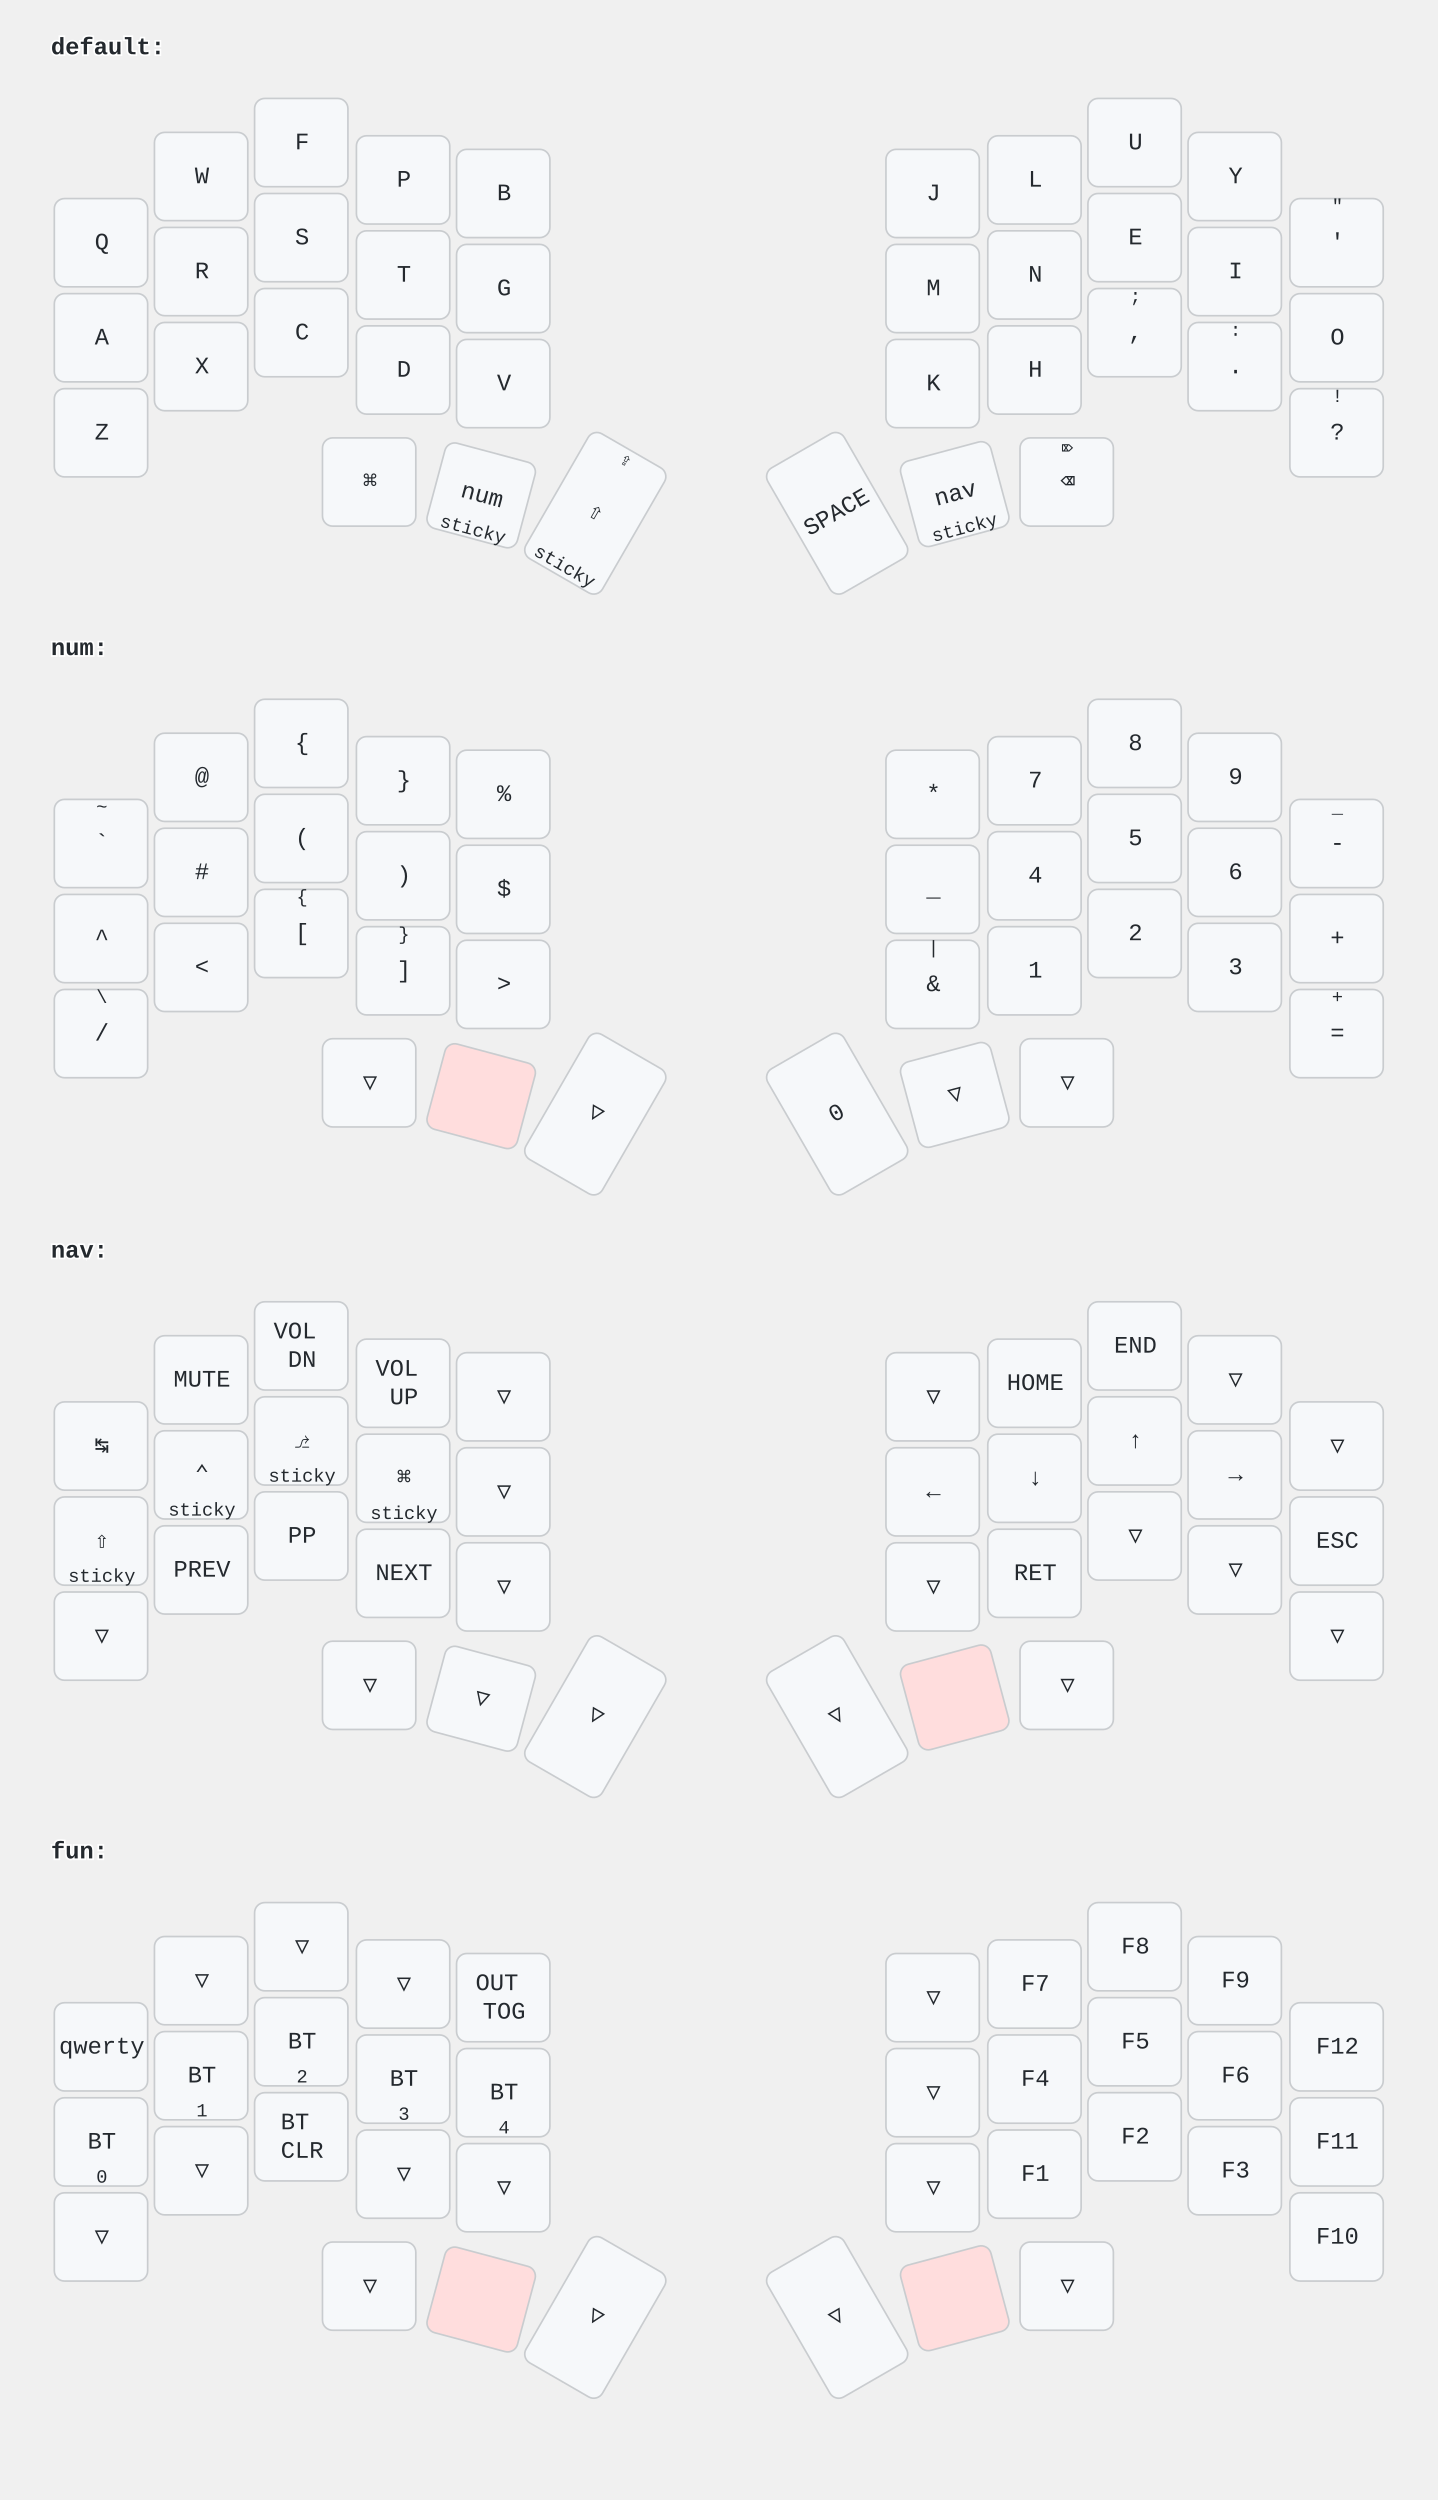
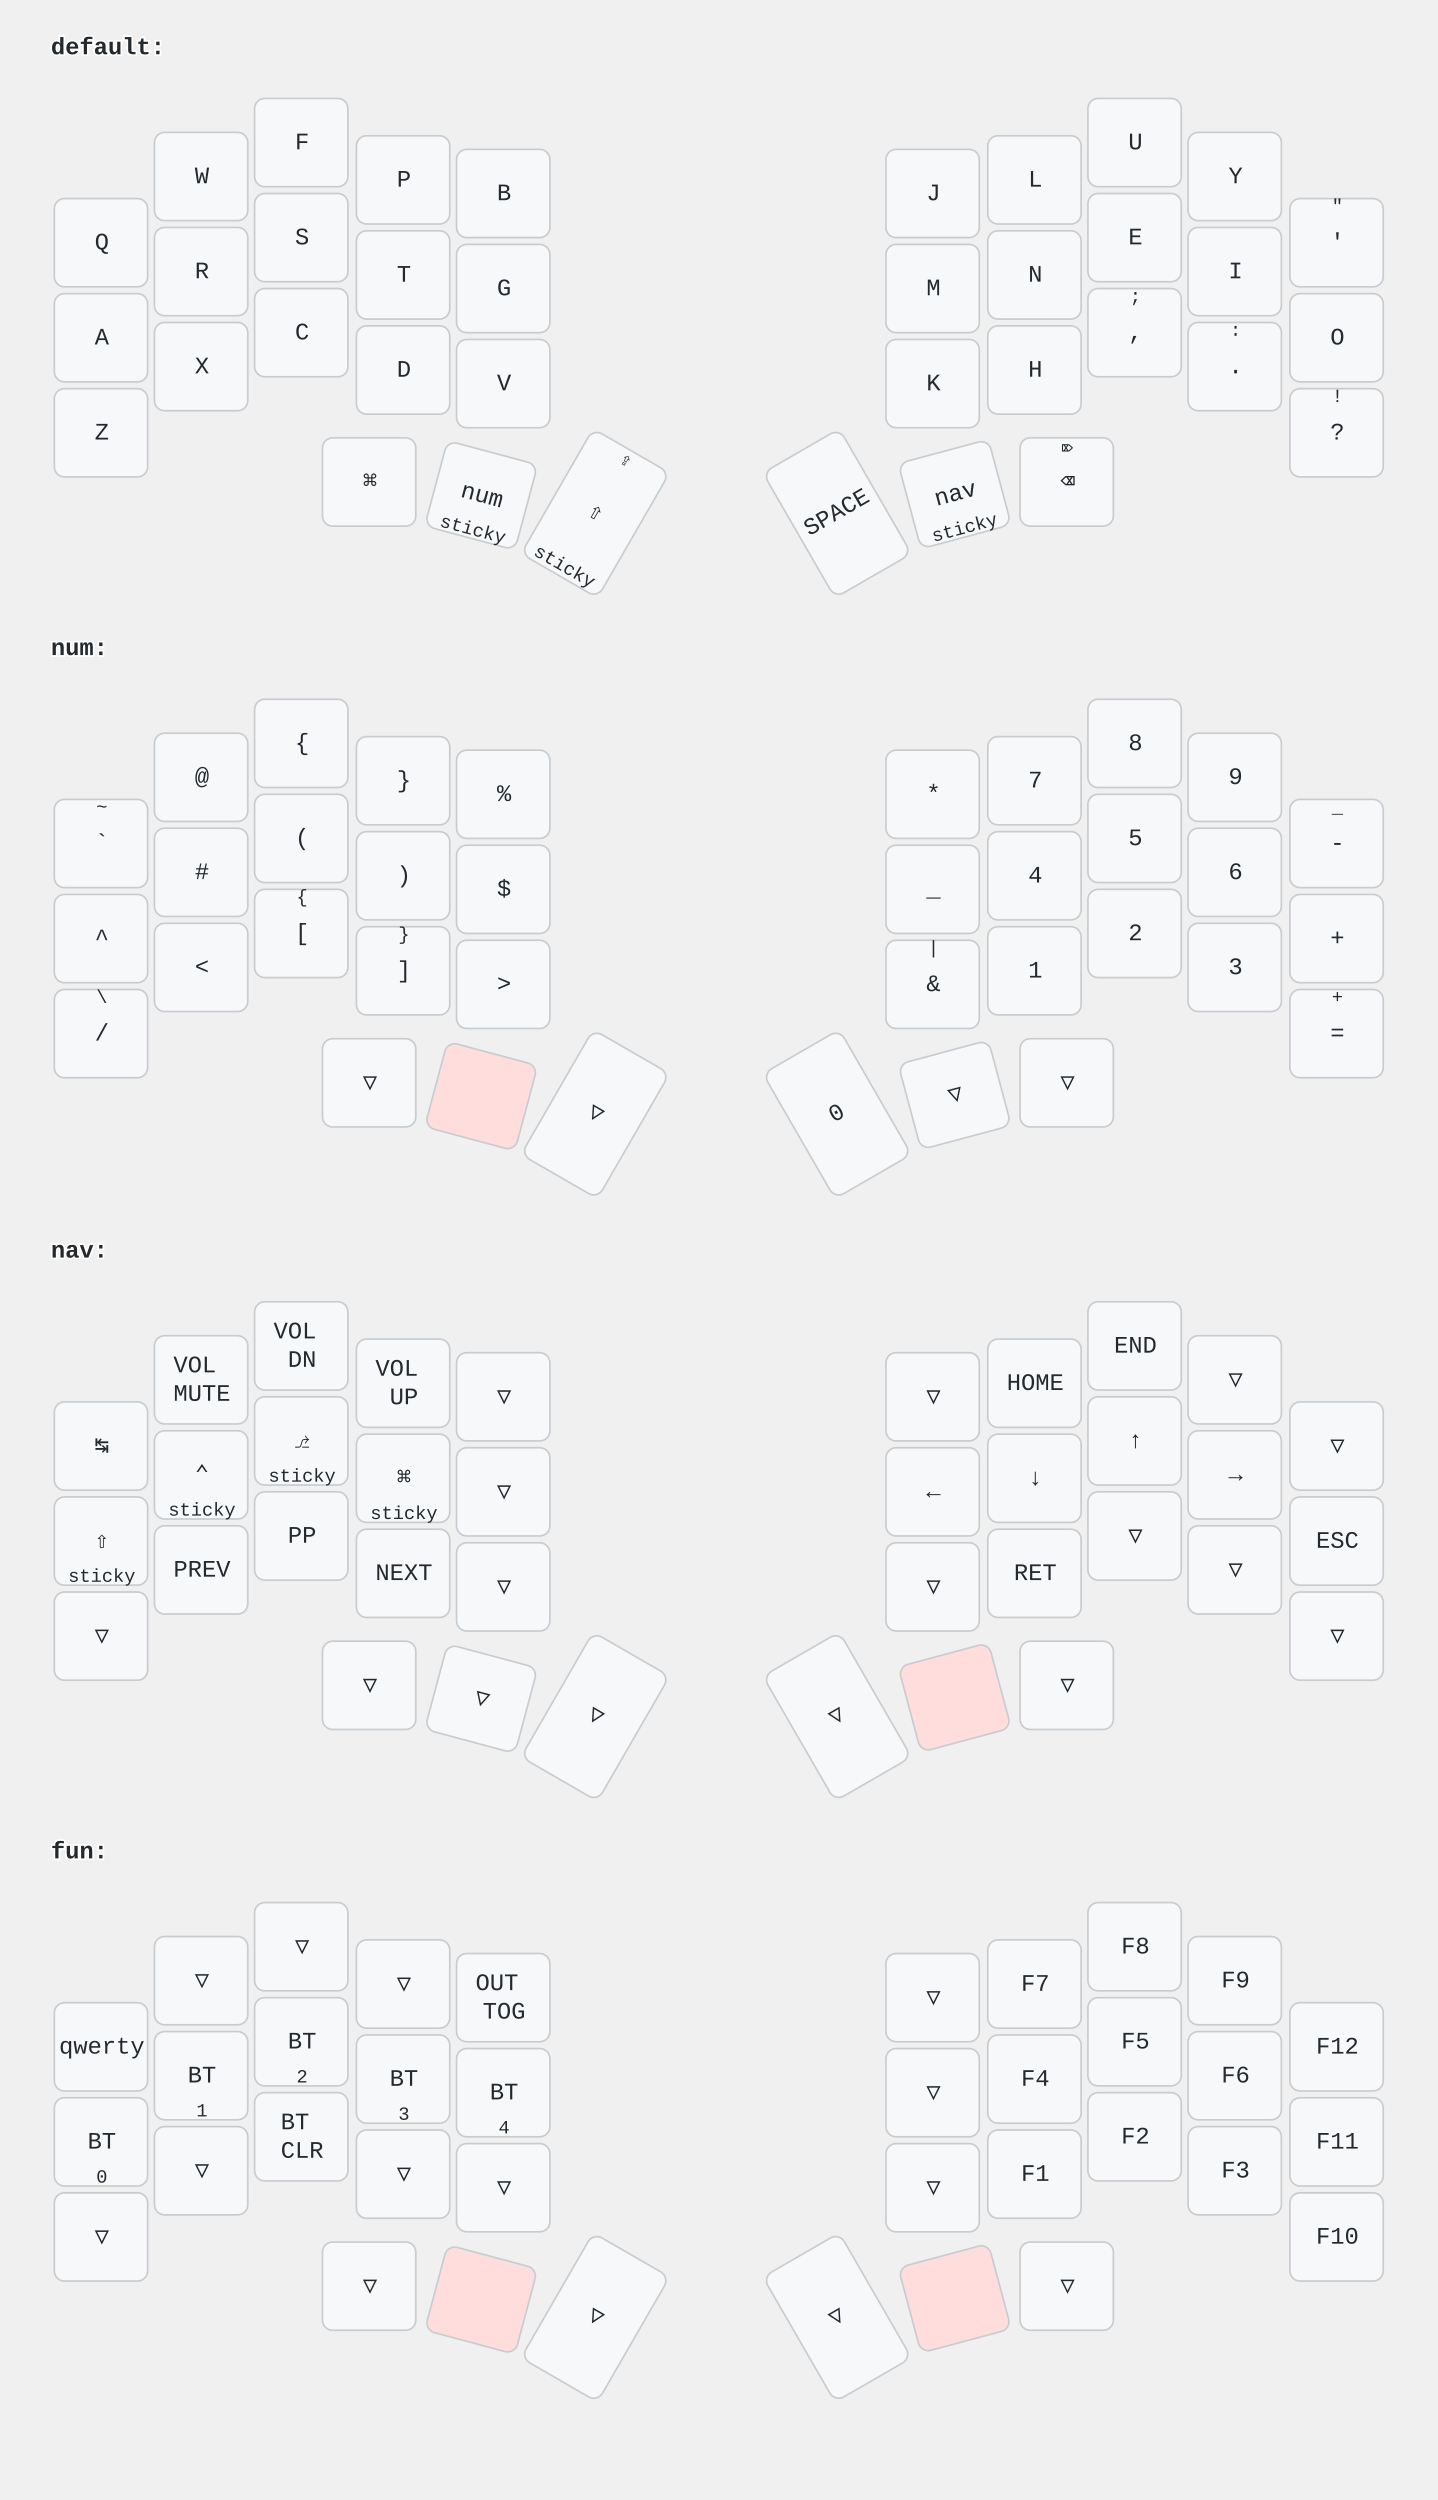
<svg xmlns="http://www.w3.org/2000/svg" width="847" height="1473" viewBox="0 0 847 1473" class="keymap">
  <style>/* font and background color specifications */
svg {
    font-family: SFMono-Regular,Consolas,Liberation Mono,Menlo,monospace;
    font-size: 14px;
    font-kerning: normal;
    text-rendering: optimizeLegibility;
    fill: #24292e;
}

/* default key styling */
rect {
    fill: #f6f8fa;
    stroke: #c9cccf;
    stroke-width: 1;
}

/* color accent for combo boxes */
rect.combo {
    fill: #cdf;
}

/* color accent for held keys */
rect.held, rect.combo.held {
    fill: #fdd;
}

/* color accent for ghost (optional) keys */
rect.ghost, rect.combo.ghost {
    fill: #ddd;
}

text {
    text-anchor: middle;
    dominant-baseline: middle;
}

/* styling for layer labels */
text.label {
    font-weight: bold;
    text-anchor: start;
    stroke: white;
    stroke-width: 2;
    paint-order: stroke;
}

/* styling for combo tap, and key hold/shifted label text */
text.combo, text.hold, text.shifted {
    font-size: 11px;
}

text.hold {
    text-anchor: middle;
    dominant-baseline: auto;
}

text.shifted {
    text-anchor: middle;
    dominant-baseline: hanging;
}

/* styling for hold/shifted label text in combo box */
text.combo.hold, text.combo.shifted {
    font-size: 8px;
}

/* styling for combo dendrons */
path {
    stroke-width: 1;
    stroke: gray;
    fill: none;
}
</style>
  <g transform="translate(30, 0)" class="layer-default">
    <text x="0" y="28" class="label">default:</text>
    <g transform="translate(0, 56)">
      <g transform="translate(30, 87)" class="key keypos-0">
        <rect rx="6" ry="6" x="-28" y="-26" width="55" height="52" class="key" />
        <text x="0" y="0" class="key tap">Q</text>
      </g>
      <g transform="translate(89, 48)" class="key keypos-1">
        <rect rx="6" ry="6" x="-28" y="-26" width="55" height="52" class="key" />
        <text x="0" y="0" class="key tap">W</text>
      </g>
      <g transform="translate(148, 28)" class="key keypos-2">
        <rect rx="6" ry="6" x="-28" y="-26" width="55" height="52" class="key" />
        <text x="0" y="0" class="key tap">F</text>
      </g>
      <g transform="translate(208, 50)" class="key keypos-3">
        <rect rx="6" ry="6" x="-28" y="-26" width="55" height="52" class="key" />
        <text x="0" y="0" class="key tap">P</text>
      </g>
      <g transform="translate(267, 58)" class="key keypos-4">
        <rect rx="6" ry="6" x="-28" y="-26" width="55" height="52" class="key" />
        <text x="0" y="0" class="key tap">B</text>
      </g>
      <g transform="translate(520, 58)" class="key keypos-5">
        <rect rx="6" ry="6" x="-28" y="-26" width="55" height="52" class="key" />
        <text x="0" y="0" class="key tap">J</text>
      </g>
      <g transform="translate(580, 50)" class="key keypos-6">
        <rect rx="6" ry="6" x="-28" y="-26" width="55" height="52" class="key" />
        <text x="0" y="0" class="key tap">L</text>
      </g>
      <g transform="translate(639, 28)" class="key keypos-7">
        <rect rx="6" ry="6" x="-28" y="-26" width="55" height="52" class="key" />
        <text x="0" y="0" class="key tap">U</text>
      </g>
      <g transform="translate(698, 48)" class="key keypos-8">
        <rect rx="6" ry="6" x="-28" y="-26" width="55" height="52" class="key" />
        <text x="0" y="0" class="key tap">Y</text>
      </g>
      <g transform="translate(758, 87)" class="key keypos-9">
        <rect rx="6" ry="6" x="-28" y="-26" width="55" height="52" class="key" />
        <text x="0" y="0" class="key tap">'</text>
        <text x="0" y="-24" class="key shifted">"</text>
      </g>
      <g transform="translate(30, 143)" class="key keypos-10">
        <rect rx="6" ry="6" x="-28" y="-26" width="55" height="52" class="key" />
        <text x="0" y="0" class="key tap">A</text>
      </g>
      <g transform="translate(89, 104)" class="key keypos-11">
        <rect rx="6" ry="6" x="-28" y="-26" width="55" height="52" class="key" />
        <text x="0" y="0" class="key tap">R</text>
      </g>
      <g transform="translate(148, 84)" class="key keypos-12">
        <rect rx="6" ry="6" x="-28" y="-26" width="55" height="52" class="key" />
        <text x="0" y="0" class="key tap">S</text>
      </g>
      <g transform="translate(208, 106)" class="key keypos-13">
        <rect rx="6" ry="6" x="-28" y="-26" width="55" height="52" class="key" />
        <text x="0" y="0" class="key tap">T</text>
      </g>
      <g transform="translate(267, 114)" class="key keypos-14">
        <rect rx="6" ry="6" x="-28" y="-26" width="55" height="52" class="key" />
        <text x="0" y="0" class="key tap">G</text>
      </g>
      <g transform="translate(520, 114)" class="key keypos-15">
        <rect rx="6" ry="6" x="-28" y="-26" width="55" height="52" class="key" />
        <text x="0" y="0" class="key tap">M</text>
      </g>
      <g transform="translate(580, 106)" class="key keypos-16">
        <rect rx="6" ry="6" x="-28" y="-26" width="55" height="52" class="key" />
        <text x="0" y="0" class="key tap">N</text>
      </g>
      <g transform="translate(639, 84)" class="key keypos-17">
        <rect rx="6" ry="6" x="-28" y="-26" width="55" height="52" class="key" />
        <text x="0" y="0" class="key tap">E</text>
      </g>
      <g transform="translate(698, 104)" class="key keypos-18">
        <rect rx="6" ry="6" x="-28" y="-26" width="55" height="52" class="key" />
        <text x="0" y="0" class="key tap">I</text>
      </g>
      <g transform="translate(758, 143)" class="key keypos-19">
        <rect rx="6" ry="6" x="-28" y="-26" width="55" height="52" class="key" />
        <text x="0" y="0" class="key tap">O</text>
      </g>
      <g transform="translate(30, 199)" class="key keypos-20">
        <rect rx="6" ry="6" x="-28" y="-26" width="55" height="52" class="key" />
        <text x="0" y="0" class="key tap">Z</text>
      </g>
      <g transform="translate(89, 160)" class="key keypos-21">
        <rect rx="6" ry="6" x="-28" y="-26" width="55" height="52" class="key" />
        <text x="0" y="0" class="key tap">X</text>
      </g>
      <g transform="translate(148, 140)" class="key keypos-22">
        <rect rx="6" ry="6" x="-28" y="-26" width="55" height="52" class="key" />
        <text x="0" y="0" class="key tap">C</text>
      </g>
      <g transform="translate(208, 162)" class="key keypos-23">
        <rect rx="6" ry="6" x="-28" y="-26" width="55" height="52" class="key" />
        <text x="0" y="0" class="key tap">D</text>
      </g>
      <g transform="translate(267, 170)" class="key keypos-24">
        <rect rx="6" ry="6" x="-28" y="-26" width="55" height="52" class="key" />
        <text x="0" y="0" class="key tap">V</text>
      </g>
      <g transform="translate(520, 170)" class="key keypos-25">
        <rect rx="6" ry="6" x="-28" y="-26" width="55" height="52" class="key" />
        <text x="0" y="0" class="key tap">K</text>
      </g>
      <g transform="translate(580, 162)" class="key keypos-26">
        <rect rx="6" ry="6" x="-28" y="-26" width="55" height="52" class="key" />
        <text x="0" y="0" class="key tap">H</text>
      </g>
      <g transform="translate(639, 140)" class="key keypos-27">
        <rect rx="6" ry="6" x="-28" y="-26" width="55" height="52" class="key" />
        <text x="0" y="0" class="key tap">,</text>
        <text x="0" y="-24" class="key shifted">;</text>
      </g>
      <g transform="translate(698, 160)" class="key keypos-28">
        <rect rx="6" ry="6" x="-28" y="-26" width="55" height="52" class="key" />
        <text x="0" y="0" class="key tap">.</text>
        <text x="0" y="-24" class="key shifted">:</text>
      </g>
      <g transform="translate(758, 199)" class="key keypos-29">
        <rect rx="6" ry="6" x="-28" y="-26" width="55" height="52" class="key" />
        <text x="0" y="0" class="key tap">?</text>
        <text x="0" y="-24" class="key shifted">!</text>
      </g>
      <g transform="translate(188, 228)" class="key keypos-30">
        <rect rx="6" ry="6" x="-28" y="-26" width="55" height="52" class="key" />
        <text x="0" y="0" class="key tap">⌘</text>
      </g>
      <g transform="translate(254, 236) rotate(15.0)" class="key keypos-31">
        <rect rx="6" ry="6" x="-28" y="-26" width="55" height="52" class="key" />
        <text x="0" y="0" class="key tap">num</text>
        <text x="0" y="24" class="key hold">sticky</text>
      </g>
      <g transform="translate(321, 246) rotate(30.0)" class="key keypos-32">
        <rect rx="6" ry="6" x="-26" y="-42" width="52" height="85" class="key" />
        <text x="0" y="0" class="key tap">⇧</text>
        <text x="0" y="40" class="key hold">sticky</text>
        <text x="0" y="-40" class="key shifted">⇪</text>
      </g>
      <g transform="translate(463, 246) rotate(-30.0)" class="key keypos-33">
        <rect rx="6" ry="6" x="-26" y="-42" width="52" height="85" class="key" />
        <text x="0" y="0" class="key tap">SPACE</text>
      </g>
      <g transform="translate(533, 235) rotate(-15.0)" class="key keypos-34">
        <rect rx="6" ry="6" x="-28" y="-26" width="55" height="52" class="key" />
        <text x="0" y="0" class="key tap">nav</text>
        <text x="0" y="24" class="key hold">sticky</text>
      </g>
      <g transform="translate(599, 228)" class="key keypos-35">
        <rect rx="6" ry="6" x="-28" y="-26" width="55" height="52" class="key" />
        <text x="0" y="0" class="key tap">⌫</text>
        <text x="0" y="-24" class="key shifted">⌦</text>
      </g>
    </g>
  </g>
  <g transform="translate(30, 354)" class="layer-num">
    <text x="0" y="28" class="label">num:</text>
    <g transform="translate(0, 56)">
      <g transform="translate(30, 87)" class="key keypos-0">
        <rect rx="6" ry="6" x="-28" y="-26" width="55" height="52" class="key" />
        <text x="0" y="0" class="key tap">`</text>
        <text x="0" y="-24" class="key shifted">~</text>
      </g>
      <g transform="translate(89, 48)" class="key keypos-1">
        <rect rx="6" ry="6" x="-28" y="-26" width="55" height="52" class="key" />
        <text x="0" y="0" class="key tap">@</text>
      </g>
      <g transform="translate(148, 28)" class="key keypos-2">
        <rect rx="6" ry="6" x="-28" y="-26" width="55" height="52" class="key" />
        <text x="0" y="0" class="key tap">{</text>
      </g>
      <g transform="translate(208, 50)" class="key keypos-3">
        <rect rx="6" ry="6" x="-28" y="-26" width="55" height="52" class="key" />
        <text x="0" y="0" class="key tap">}</text>
      </g>
      <g transform="translate(267, 58)" class="key keypos-4">
        <rect rx="6" ry="6" x="-28" y="-26" width="55" height="52" class="key" />
        <text x="0" y="0" class="key tap">%</text>
      </g>
      <g transform="translate(520, 58)" class="key keypos-5">
        <rect rx="6" ry="6" x="-28" y="-26" width="55" height="52" class="key" />
        <text x="0" y="0" class="key tap">*</text>
      </g>
      <g transform="translate(580, 50)" class="key keypos-6">
        <rect rx="6" ry="6" x="-28" y="-26" width="55" height="52" class="key" />
        <text x="0" y="0" class="key tap">7</text>
      </g>
      <g transform="translate(639, 28)" class="key keypos-7">
        <rect rx="6" ry="6" x="-28" y="-26" width="55" height="52" class="key" />
        <text x="0" y="0" class="key tap">8</text>
      </g>
      <g transform="translate(698, 48)" class="key keypos-8">
        <rect rx="6" ry="6" x="-28" y="-26" width="55" height="52" class="key" />
        <text x="0" y="0" class="key tap">9</text>
      </g>
      <g transform="translate(758, 87)" class="key keypos-9">
        <rect rx="6" ry="6" x="-28" y="-26" width="55" height="52" class="key" />
        <text x="0" y="0" class="key tap">-</text>
        <text x="0" y="-24" class="key shifted">_</text>
      </g>
      <g transform="translate(30, 143)" class="key keypos-10">
        <rect rx="6" ry="6" x="-28" y="-26" width="55" height="52" class="key" />
        <text x="0" y="0" class="key tap">^</text>
      </g>
      <g transform="translate(89, 104)" class="key keypos-11">
        <rect rx="6" ry="6" x="-28" y="-26" width="55" height="52" class="key" />
        <text x="0" y="0" class="key tap">#</text>
      </g>
      <g transform="translate(148, 84)" class="key keypos-12">
        <rect rx="6" ry="6" x="-28" y="-26" width="55" height="52" class="key" />
        <text x="0" y="0" class="key tap">(</text>
      </g>
      <g transform="translate(208, 106)" class="key keypos-13">
        <rect rx="6" ry="6" x="-28" y="-26" width="55" height="52" class="key" />
        <text x="0" y="0" class="key tap">)</text>
      </g>
      <g transform="translate(267, 114)" class="key keypos-14">
        <rect rx="6" ry="6" x="-28" y="-26" width="55" height="52" class="key" />
        <text x="0" y="0" class="key tap">$</text>
      </g>
      <g transform="translate(520, 114)" class="key keypos-15">
        <rect rx="6" ry="6" x="-28" y="-26" width="55" height="52" class="key" />
        <text x="0" y="0" class="key tap">_</text>
      </g>
      <g transform="translate(580, 106)" class="key keypos-16">
        <rect rx="6" ry="6" x="-28" y="-26" width="55" height="52" class="key" />
        <text x="0" y="0" class="key tap">4</text>
      </g>
      <g transform="translate(639, 84)" class="key keypos-17">
        <rect rx="6" ry="6" x="-28" y="-26" width="55" height="52" class="key" />
        <text x="0" y="0" class="key tap">5</text>
      </g>
      <g transform="translate(698, 104)" class="key keypos-18">
        <rect rx="6" ry="6" x="-28" y="-26" width="55" height="52" class="key" />
        <text x="0" y="0" class="key tap">6</text>
      </g>
      <g transform="translate(758, 143)" class="key keypos-19">
        <rect rx="6" ry="6" x="-28" y="-26" width="55" height="52" class="key" />
        <text x="0" y="0" class="key tap">+</text>
      </g>
      <g transform="translate(30, 199)" class="key keypos-20">
        <rect rx="6" ry="6" x="-28" y="-26" width="55" height="52" class="key" />
        <text x="0" y="0" class="key tap">/</text>
        <text x="0" y="-24" class="key shifted">\</text>
      </g>
      <g transform="translate(89, 160)" class="key keypos-21">
        <rect rx="6" ry="6" x="-28" y="-26" width="55" height="52" class="key" />
        <text x="0" y="0" class="key tap">&lt;</text>
      </g>
      <g transform="translate(148, 140)" class="key keypos-22">
        <rect rx="6" ry="6" x="-28" y="-26" width="55" height="52" class="key" />
        <text x="0" y="0" class="key tap">[</text>
        <text x="0" y="-24" class="key shifted">{</text>
      </g>
      <g transform="translate(208, 162)" class="key keypos-23">
        <rect rx="6" ry="6" x="-28" y="-26" width="55" height="52" class="key" />
        <text x="0" y="0" class="key tap">]</text>
        <text x="0" y="-24" class="key shifted">}</text>
      </g>
      <g transform="translate(267, 170)" class="key keypos-24">
        <rect rx="6" ry="6" x="-28" y="-26" width="55" height="52" class="key" />
        <text x="0" y="0" class="key tap">&gt;</text>
      </g>
      <g transform="translate(520, 170)" class="key keypos-25">
        <rect rx="6" ry="6" x="-28" y="-26" width="55" height="52" class="key" />
        <text x="0" y="0" class="key tap">&amp;</text>
        <text x="0" y="-24" class="key shifted">|</text>
      </g>
      <g transform="translate(580, 162)" class="key keypos-26">
        <rect rx="6" ry="6" x="-28" y="-26" width="55" height="52" class="key" />
        <text x="0" y="0" class="key tap">1</text>
      </g>
      <g transform="translate(639, 140)" class="key keypos-27">
        <rect rx="6" ry="6" x="-28" y="-26" width="55" height="52" class="key" />
        <text x="0" y="0" class="key tap">2</text>
      </g>
      <g transform="translate(698, 160)" class="key keypos-28">
        <rect rx="6" ry="6" x="-28" y="-26" width="55" height="52" class="key" />
        <text x="0" y="0" class="key tap">3</text>
      </g>
      <g transform="translate(758, 199)" class="key keypos-29">
        <rect rx="6" ry="6" x="-28" y="-26" width="55" height="52" class="key" />
        <text x="0" y="0" class="key tap">=</text>
        <text x="0" y="-24" class="key shifted">+</text>
      </g>
      <g transform="translate(188, 228)" class="key trans keypos-30">
        <rect rx="6" ry="6" x="-28" y="-26" width="55" height="52" class="key trans" />
        <text x="0" y="0" class="key trans tap">▽</text>
      </g>
      <g transform="translate(254, 236) rotate(15.0)" class="key held keypos-31">
        <rect rx="6" ry="6" x="-28" y="-26" width="55" height="52" class="key held" />
      </g>
      <g transform="translate(321, 246) rotate(30.0)" class="key trans keypos-32">
        <rect rx="6" ry="6" x="-26" y="-42" width="52" height="85" class="key trans" />
        <text x="0" y="0" class="key trans tap">▽</text>
      </g>
      <g transform="translate(463, 246) rotate(-30.0)" class="key keypos-33">
        <rect rx="6" ry="6" x="-26" y="-42" width="52" height="85" class="key" />
        <text x="0" y="0" class="key tap">0</text>
      </g>
      <g transform="translate(533, 235) rotate(-15.0)" class="key trans keypos-34">
        <rect rx="6" ry="6" x="-28" y="-26" width="55" height="52" class="key trans" />
        <text x="0" y="0" class="key trans tap">▽</text>
      </g>
      <g transform="translate(599, 228)" class="key trans keypos-35">
        <rect rx="6" ry="6" x="-28" y="-26" width="55" height="52" class="key trans" />
        <text x="0" y="0" class="key trans tap">▽</text>
      </g>
    </g>
  </g>
  <g transform="translate(30, 709)" class="layer-nav">
    <text x="0" y="28" class="label">nav:</text>
    <g transform="translate(0, 56)">
      <g transform="translate(30, 87)" class="key keypos-0">
        <rect rx="6" ry="6" x="-28" y="-26" width="55" height="52" class="key" />
        <text x="0" y="0" class="key tap">↹</text>
      </g>
      <g transform="translate(89, 48)" class="key keypos-1">
        <rect rx="6" ry="6" x="-28" y="-26" width="55" height="52" class="key" />
-         <text x="0" y="0" class="key tap">MUTE</text>
+         <text x="0" y="0" class="key tap">
+           <tspan x="0" dy="-0.6em">VOL</tspan>
+           <tspan x="0" dy="1.2em">MUTE</tspan>
+         </text>
      </g>
      <g transform="translate(148, 28)" class="key keypos-2">
        <rect rx="6" ry="6" x="-28" y="-26" width="55" height="52" class="key" />
        <text x="0" y="0" class="key tap">
          <tspan x="0" dy="-0.6em">VOL</tspan>
          <tspan x="0" dy="1.2em">DN</tspan>
        </text>
      </g>
      <g transform="translate(208, 50)" class="key keypos-3">
        <rect rx="6" ry="6" x="-28" y="-26" width="55" height="52" class="key" />
        <text x="0" y="0" class="key tap">
          <tspan x="0" dy="-0.6em">VOL</tspan>
          <tspan x="0" dy="1.2em">UP</tspan>
        </text>
      </g>
      <g transform="translate(267, 58)" class="key trans keypos-4">
        <rect rx="6" ry="6" x="-28" y="-26" width="55" height="52" class="key trans" />
        <text x="0" y="0" class="key trans tap">▽</text>
      </g>
      <g transform="translate(520, 58)" class="key trans keypos-5">
        <rect rx="6" ry="6" x="-28" y="-26" width="55" height="52" class="key trans" />
        <text x="0" y="0" class="key trans tap">▽</text>
      </g>
      <g transform="translate(580, 50)" class="key keypos-6">
        <rect rx="6" ry="6" x="-28" y="-26" width="55" height="52" class="key" />
        <text x="0" y="0" class="key tap">HOME</text>
      </g>
      <g transform="translate(639, 28)" class="key keypos-7">
        <rect rx="6" ry="6" x="-28" y="-26" width="55" height="52" class="key" />
        <text x="0" y="0" class="key tap">END</text>
      </g>
      <g transform="translate(698, 48)" class="key trans keypos-8">
        <rect rx="6" ry="6" x="-28" y="-26" width="55" height="52" class="key trans" />
        <text x="0" y="0" class="key trans tap">▽</text>
      </g>
      <g transform="translate(758, 87)" class="key trans keypos-9">
        <rect rx="6" ry="6" x="-28" y="-26" width="55" height="52" class="key trans" />
        <text x="0" y="0" class="key trans tap">▽</text>
      </g>
      <g transform="translate(30, 143)" class="key keypos-10">
        <rect rx="6" ry="6" x="-28" y="-26" width="55" height="52" class="key" />
        <text x="0" y="0" class="key tap">⇧</text>
        <text x="0" y="24" class="key hold">sticky</text>
      </g>
      <g transform="translate(89, 104)" class="key keypos-11">
        <rect rx="6" ry="6" x="-28" y="-26" width="55" height="52" class="key" />
        <text x="0" y="0" class="key tap">⌃</text>
        <text x="0" y="24" class="key hold">sticky</text>
      </g>
      <g transform="translate(148, 84)" class="key keypos-12">
        <rect rx="6" ry="6" x="-28" y="-26" width="55" height="52" class="key" />
        <text x="0" y="0" class="key tap">⎇</text>
        <text x="0" y="24" class="key hold">sticky</text>
      </g>
      <g transform="translate(208, 106)" class="key keypos-13">
        <rect rx="6" ry="6" x="-28" y="-26" width="55" height="52" class="key" />
        <text x="0" y="0" class="key tap">⌘</text>
        <text x="0" y="24" class="key hold">sticky</text>
      </g>
      <g transform="translate(267, 114)" class="key trans keypos-14">
        <rect rx="6" ry="6" x="-28" y="-26" width="55" height="52" class="key trans" />
        <text x="0" y="0" class="key trans tap">▽</text>
      </g>
      <g transform="translate(520, 114)" class="key keypos-15">
        <rect rx="6" ry="6" x="-28" y="-26" width="55" height="52" class="key" />
        <text x="0" y="0" class="key tap">←</text>
      </g>
      <g transform="translate(580, 106)" class="key keypos-16">
        <rect rx="6" ry="6" x="-28" y="-26" width="55" height="52" class="key" />
        <text x="0" y="0" class="key tap">↓</text>
      </g>
      <g transform="translate(639, 84)" class="key keypos-17">
        <rect rx="6" ry="6" x="-28" y="-26" width="55" height="52" class="key" />
        <text x="0" y="0" class="key tap">↑</text>
      </g>
      <g transform="translate(698, 104)" class="key keypos-18">
        <rect rx="6" ry="6" x="-28" y="-26" width="55" height="52" class="key" />
        <text x="0" y="0" class="key tap">→</text>
      </g>
      <g transform="translate(758, 143)" class="key keypos-19">
        <rect rx="6" ry="6" x="-28" y="-26" width="55" height="52" class="key" />
        <text x="0" y="0" class="key tap">ESC</text>
      </g>
      <g transform="translate(30, 199)" class="key trans keypos-20">
        <rect rx="6" ry="6" x="-28" y="-26" width="55" height="52" class="key trans" />
        <text x="0" y="0" class="key trans tap">▽</text>
      </g>
      <g transform="translate(89, 160)" class="key keypos-21">
        <rect rx="6" ry="6" x="-28" y="-26" width="55" height="52" class="key" />
        <text x="0" y="0" class="key tap">PREV</text>
      </g>
      <g transform="translate(148, 140)" class="key keypos-22">
        <rect rx="6" ry="6" x="-28" y="-26" width="55" height="52" class="key" />
        <text x="0" y="0" class="key tap">PP</text>
      </g>
      <g transform="translate(208, 162)" class="key keypos-23">
        <rect rx="6" ry="6" x="-28" y="-26" width="55" height="52" class="key" />
        <text x="0" y="0" class="key tap">NEXT</text>
      </g>
      <g transform="translate(267, 170)" class="key trans keypos-24">
        <rect rx="6" ry="6" x="-28" y="-26" width="55" height="52" class="key trans" />
        <text x="0" y="0" class="key trans tap">▽</text>
      </g>
      <g transform="translate(520, 170)" class="key trans keypos-25">
        <rect rx="6" ry="6" x="-28" y="-26" width="55" height="52" class="key trans" />
        <text x="0" y="0" class="key trans tap">▽</text>
      </g>
      <g transform="translate(580, 162)" class="key keypos-26">
        <rect rx="6" ry="6" x="-28" y="-26" width="55" height="52" class="key" />
        <text x="0" y="0" class="key tap">RET</text>
      </g>
      <g transform="translate(639, 140)" class="key trans keypos-27">
        <rect rx="6" ry="6" x="-28" y="-26" width="55" height="52" class="key trans" />
        <text x="0" y="0" class="key trans tap">▽</text>
      </g>
      <g transform="translate(698, 160)" class="key trans keypos-28">
        <rect rx="6" ry="6" x="-28" y="-26" width="55" height="52" class="key trans" />
        <text x="0" y="0" class="key trans tap">▽</text>
      </g>
      <g transform="translate(758, 199)" class="key trans keypos-29">
        <rect rx="6" ry="6" x="-28" y="-26" width="55" height="52" class="key trans" />
        <text x="0" y="0" class="key trans tap">▽</text>
      </g>
      <g transform="translate(188, 228)" class="key trans keypos-30">
        <rect rx="6" ry="6" x="-28" y="-26" width="55" height="52" class="key trans" />
        <text x="0" y="0" class="key trans tap">▽</text>
      </g>
      <g transform="translate(254, 236) rotate(15.0)" class="key trans keypos-31">
        <rect rx="6" ry="6" x="-28" y="-26" width="55" height="52" class="key trans" />
        <text x="0" y="0" class="key trans tap">▽</text>
      </g>
      <g transform="translate(321, 246) rotate(30.0)" class="key trans keypos-32">
        <rect rx="6" ry="6" x="-26" y="-42" width="52" height="85" class="key trans" />
        <text x="0" y="0" class="key trans tap">▽</text>
      </g>
      <g transform="translate(463, 246) rotate(-30.0)" class="key trans keypos-33">
        <rect rx="6" ry="6" x="-26" y="-42" width="52" height="85" class="key trans" />
        <text x="0" y="0" class="key trans tap">▽</text>
      </g>
      <g transform="translate(533, 235) rotate(-15.0)" class="key held keypos-34">
        <rect rx="6" ry="6" x="-28" y="-26" width="55" height="52" class="key held" />
      </g>
      <g transform="translate(599, 228)" class="key trans keypos-35">
        <rect rx="6" ry="6" x="-28" y="-26" width="55" height="52" class="key trans" />
        <text x="0" y="0" class="key trans tap">▽</text>
      </g>
    </g>
  </g>
  <g transform="translate(30, 1063)" class="layer-fun">
    <text x="0" y="28" class="label">fun:</text>
    <g transform="translate(0, 56)">
      <g transform="translate(30, 87)" class="key keypos-0">
        <rect rx="6" ry="6" x="-28" y="-26" width="55" height="52" class="key" />
        <text x="0" y="0" class="key tap">qwerty</text>
      </g>
      <g transform="translate(89, 48)" class="key trans keypos-1">
        <rect rx="6" ry="6" x="-28" y="-26" width="55" height="52" class="key trans" />
        <text x="0" y="0" class="key trans tap">▽</text>
      </g>
      <g transform="translate(148, 28)" class="key trans keypos-2">
        <rect rx="6" ry="6" x="-28" y="-26" width="55" height="52" class="key trans" />
        <text x="0" y="0" class="key trans tap">▽</text>
      </g>
      <g transform="translate(208, 50)" class="key trans keypos-3">
        <rect rx="6" ry="6" x="-28" y="-26" width="55" height="52" class="key trans" />
        <text x="0" y="0" class="key trans tap">▽</text>
      </g>
      <g transform="translate(267, 58)" class="key keypos-4">
        <rect rx="6" ry="6" x="-28" y="-26" width="55" height="52" class="key" />
        <text x="0" y="0" class="key tap">
          <tspan x="0" dy="-0.6em">OUT</tspan>
          <tspan x="0" dy="1.2em">TOG</tspan>
        </text>
      </g>
      <g transform="translate(520, 58)" class="key trans keypos-5">
        <rect rx="6" ry="6" x="-28" y="-26" width="55" height="52" class="key trans" />
        <text x="0" y="0" class="key trans tap">▽</text>
      </g>
      <g transform="translate(580, 50)" class="key keypos-6">
        <rect rx="6" ry="6" x="-28" y="-26" width="55" height="52" class="key" />
        <text x="0" y="0" class="key tap">F7</text>
      </g>
      <g transform="translate(639, 28)" class="key keypos-7">
        <rect rx="6" ry="6" x="-28" y="-26" width="55" height="52" class="key" />
        <text x="0" y="0" class="key tap">F8</text>
      </g>
      <g transform="translate(698, 48)" class="key keypos-8">
        <rect rx="6" ry="6" x="-28" y="-26" width="55" height="52" class="key" />
        <text x="0" y="0" class="key tap">F9</text>
      </g>
      <g transform="translate(758, 87)" class="key keypos-9">
        <rect rx="6" ry="6" x="-28" y="-26" width="55" height="52" class="key" />
        <text x="0" y="0" class="key tap">F12</text>
      </g>
      <g transform="translate(30, 143)" class="key keypos-10">
        <rect rx="6" ry="6" x="-28" y="-26" width="55" height="52" class="key" />
        <text x="0" y="0" class="key tap">BT</text>
        <text x="0" y="24" class="key hold">0</text>
      </g>
      <g transform="translate(89, 104)" class="key keypos-11">
        <rect rx="6" ry="6" x="-28" y="-26" width="55" height="52" class="key" />
        <text x="0" y="0" class="key tap">BT</text>
        <text x="0" y="24" class="key hold">1</text>
      </g>
      <g transform="translate(148, 84)" class="key keypos-12">
        <rect rx="6" ry="6" x="-28" y="-26" width="55" height="52" class="key" />
        <text x="0" y="0" class="key tap">BT</text>
        <text x="0" y="24" class="key hold">2</text>
      </g>
      <g transform="translate(208, 106)" class="key keypos-13">
        <rect rx="6" ry="6" x="-28" y="-26" width="55" height="52" class="key" />
        <text x="0" y="0" class="key tap">BT</text>
        <text x="0" y="24" class="key hold">3</text>
      </g>
      <g transform="translate(267, 114)" class="key keypos-14">
        <rect rx="6" ry="6" x="-28" y="-26" width="55" height="52" class="key" />
        <text x="0" y="0" class="key tap">BT</text>
        <text x="0" y="24" class="key hold">4</text>
      </g>
      <g transform="translate(520, 114)" class="key trans keypos-15">
        <rect rx="6" ry="6" x="-28" y="-26" width="55" height="52" class="key trans" />
        <text x="0" y="0" class="key trans tap">▽</text>
      </g>
      <g transform="translate(580, 106)" class="key keypos-16">
        <rect rx="6" ry="6" x="-28" y="-26" width="55" height="52" class="key" />
        <text x="0" y="0" class="key tap">F4</text>
      </g>
      <g transform="translate(639, 84)" class="key keypos-17">
        <rect rx="6" ry="6" x="-28" y="-26" width="55" height="52" class="key" />
        <text x="0" y="0" class="key tap">F5</text>
      </g>
      <g transform="translate(698, 104)" class="key keypos-18">
        <rect rx="6" ry="6" x="-28" y="-26" width="55" height="52" class="key" />
        <text x="0" y="0" class="key tap">F6</text>
      </g>
      <g transform="translate(758, 143)" class="key keypos-19">
        <rect rx="6" ry="6" x="-28" y="-26" width="55" height="52" class="key" />
        <text x="0" y="0" class="key tap">F11</text>
      </g>
      <g transform="translate(30, 199)" class="key trans keypos-20">
        <rect rx="6" ry="6" x="-28" y="-26" width="55" height="52" class="key trans" />
        <text x="0" y="0" class="key trans tap">▽</text>
      </g>
      <g transform="translate(89, 160)" class="key trans keypos-21">
        <rect rx="6" ry="6" x="-28" y="-26" width="55" height="52" class="key trans" />
        <text x="0" y="0" class="key trans tap">▽</text>
      </g>
      <g transform="translate(148, 140)" class="key keypos-22">
        <rect rx="6" ry="6" x="-28" y="-26" width="55" height="52" class="key" />
        <text x="0" y="0" class="key tap">
          <tspan x="0" dy="-0.6em">BT</tspan>
          <tspan x="0" dy="1.2em">CLR</tspan>
        </text>
      </g>
      <g transform="translate(208, 162)" class="key trans keypos-23">
        <rect rx="6" ry="6" x="-28" y="-26" width="55" height="52" class="key trans" />
        <text x="0" y="0" class="key trans tap">▽</text>
      </g>
      <g transform="translate(267, 170)" class="key trans keypos-24">
        <rect rx="6" ry="6" x="-28" y="-26" width="55" height="52" class="key trans" />
        <text x="0" y="0" class="key trans tap">▽</text>
      </g>
      <g transform="translate(520, 170)" class="key trans keypos-25">
        <rect rx="6" ry="6" x="-28" y="-26" width="55" height="52" class="key trans" />
        <text x="0" y="0" class="key trans tap">▽</text>
      </g>
      <g transform="translate(580, 162)" class="key keypos-26">
        <rect rx="6" ry="6" x="-28" y="-26" width="55" height="52" class="key" />
        <text x="0" y="0" class="key tap">F1</text>
      </g>
      <g transform="translate(639, 140)" class="key keypos-27">
        <rect rx="6" ry="6" x="-28" y="-26" width="55" height="52" class="key" />
        <text x="0" y="0" class="key tap">F2</text>
      </g>
      <g transform="translate(698, 160)" class="key keypos-28">
        <rect rx="6" ry="6" x="-28" y="-26" width="55" height="52" class="key" />
        <text x="0" y="0" class="key tap">F3</text>
      </g>
      <g transform="translate(758, 199)" class="key keypos-29">
        <rect rx="6" ry="6" x="-28" y="-26" width="55" height="52" class="key" />
        <text x="0" y="0" class="key tap">F10</text>
      </g>
      <g transform="translate(188, 228)" class="key trans keypos-30">
        <rect rx="6" ry="6" x="-28" y="-26" width="55" height="52" class="key trans" />
        <text x="0" y="0" class="key trans tap">▽</text>
      </g>
      <g transform="translate(254, 236) rotate(15.0)" class="key held keypos-31">
        <rect rx="6" ry="6" x="-28" y="-26" width="55" height="52" class="key held" />
      </g>
      <g transform="translate(321, 246) rotate(30.0)" class="key trans keypos-32">
        <rect rx="6" ry="6" x="-26" y="-42" width="52" height="85" class="key trans" />
        <text x="0" y="0" class="key trans tap">▽</text>
      </g>
      <g transform="translate(463, 246) rotate(-30.0)" class="key trans keypos-33">
        <rect rx="6" ry="6" x="-26" y="-42" width="52" height="85" class="key trans" />
        <text x="0" y="0" class="key trans tap">▽</text>
      </g>
      <g transform="translate(533, 235) rotate(-15.0)" class="key held keypos-34">
        <rect rx="6" ry="6" x="-28" y="-26" width="55" height="52" class="key held" />
      </g>
      <g transform="translate(599, 228)" class="key trans keypos-35">
        <rect rx="6" ry="6" x="-28" y="-26" width="55" height="52" class="key trans" />
        <text x="0" y="0" class="key trans tap">▽</text>
      </g>
    </g>
  </g>
</svg>
